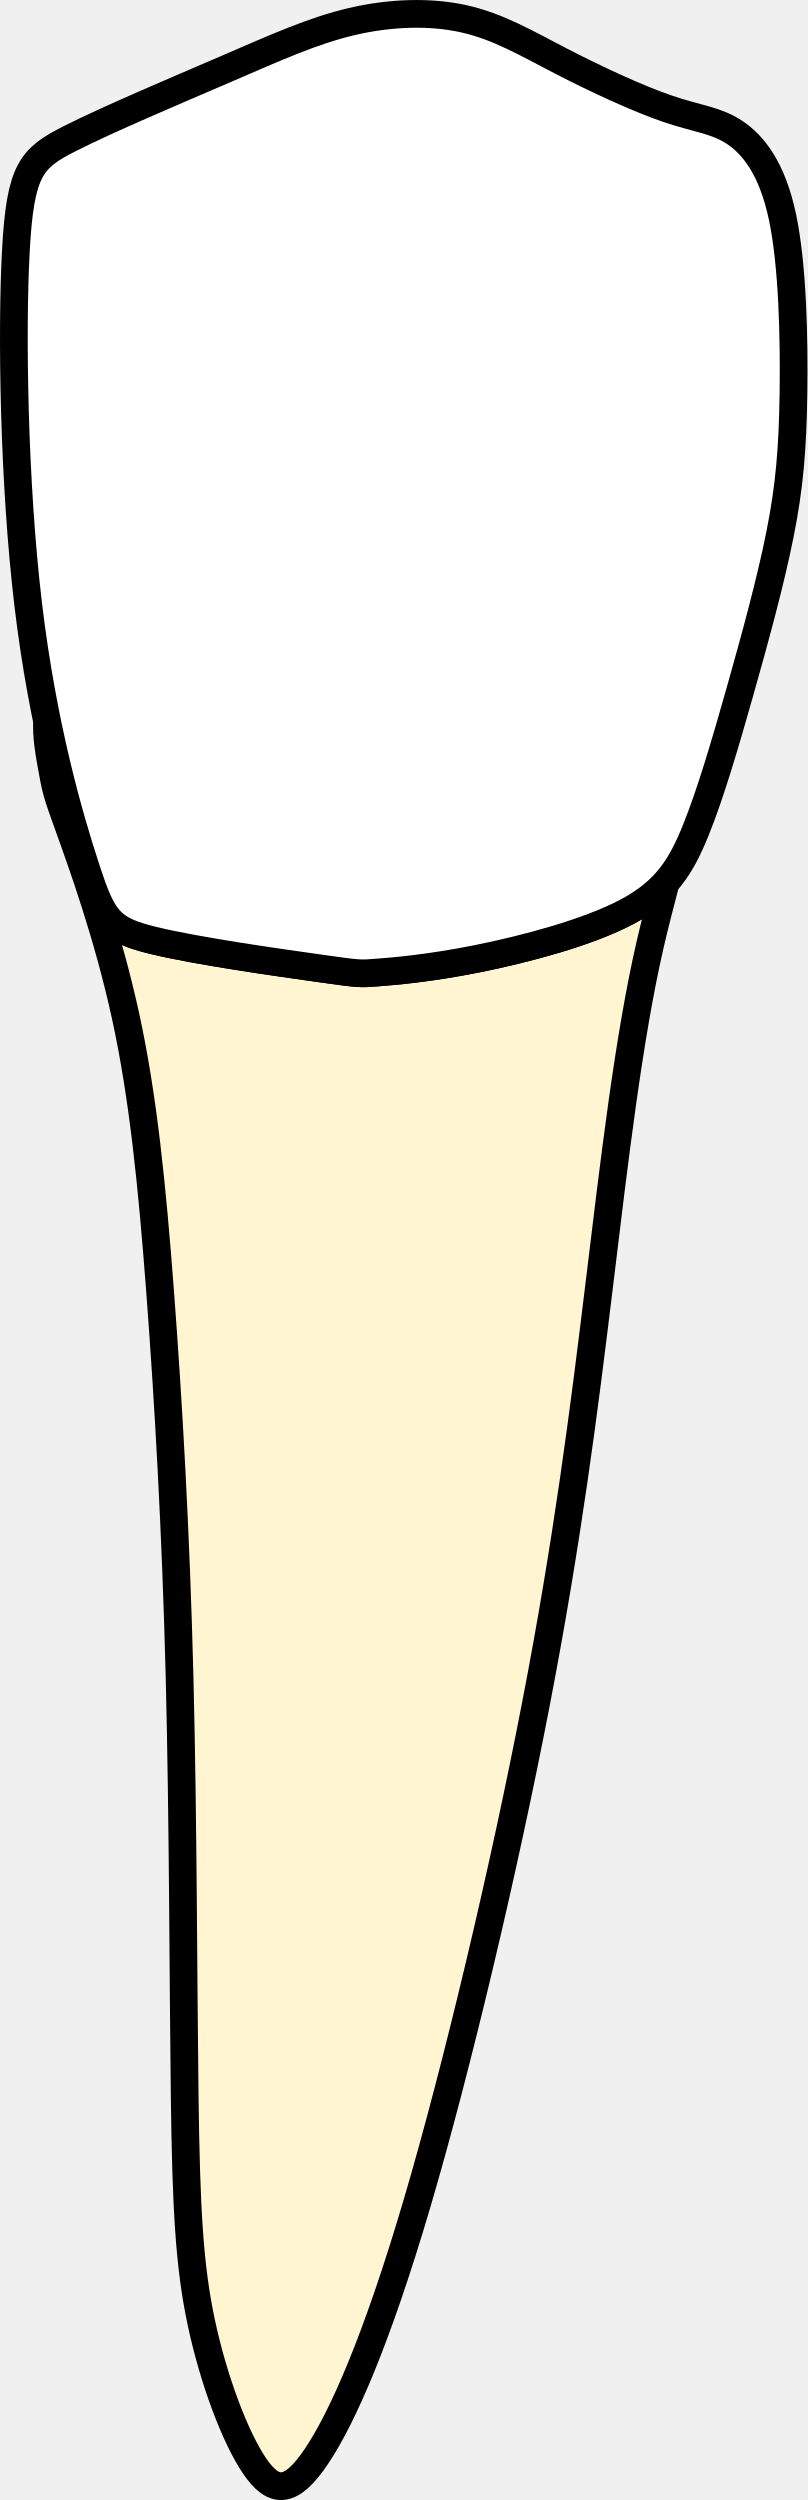
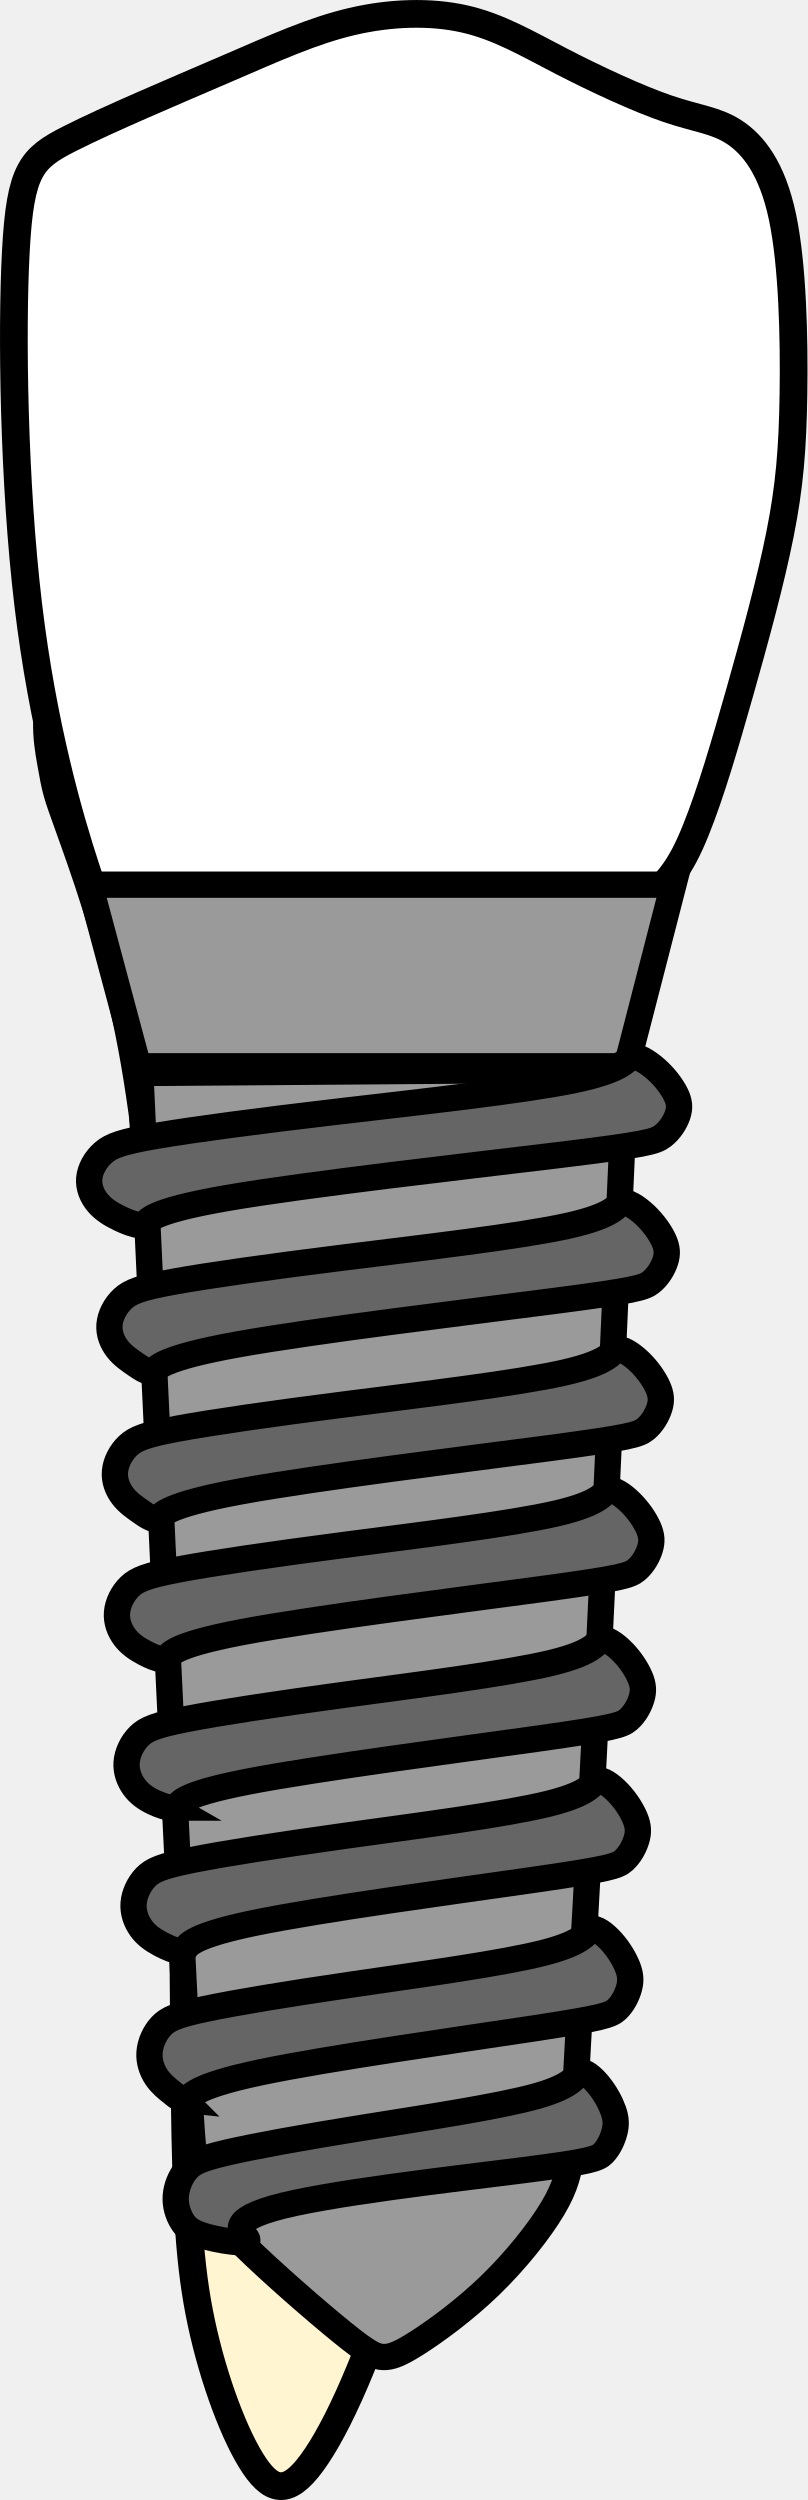
<svg xmlns="http://www.w3.org/2000/svg" width="29.136" height="90.206" viewBox="0 0 29.136 90.206" version="1.1" id="svg1" xml:space="preserve">
  <path id="tooth_45_root" style="fill:#fff5d0;fill-opacity:1;stroke:#000000;stroke-width:1;stroke-dasharray:none" d="m 1.697,26.005 c -0.022,0.586 0.072,1.114 0.14,1.5 0.188,1.056 0.188,1.055 0.657,2.357 0.469,1.302 1.407,3.907 2.037,6.799 0.63,2.893 0.954,6.074 1.249,9.981 0.295,3.907 0.563,8.539 0.698,13.817 0.134,5.278 0.133,11.201 0.186,15.204 0.054,4.003 0.161,6.087 0.603,8.157 0.443,2.07 1.22,4.127 1.918,5.156 0.698,1.028 1.315,1.027 2.241,-0.357 0.926,-1.385 2.16,-4.154 3.622,-9.117 1.462,-4.963 3.151,-12.117 4.291,-18.026 1.14,-5.908 1.731,-10.57 2.281,-15.094 0.55,-4.524 1.059,-8.911 1.837,-12.297 0.186,-0.809 0.385,-1.553 0.567,-2.259 -0.355,0.398 -0.796,0.749 -1.401,1.07 -1.404,0.746 -3.66,1.347 -5.412,1.697 -1.752,0.35 -2.998,0.45 -3.621,0.499 -0.623,0.049 -0.623,0.049 -2.085,-0.157 C 10.046,34.731 7.122,34.318 5.539,33.934 3.956,33.551 3.715,33.195 3.112,31.358 2.719,30.164 2.174,28.337 1.697,26.006 Z" />
  <path style="fill:#ffffff;fill-opacity:1;stroke:#000000;stroke-width:1;stroke-dasharray:none" d="M 11.508,34.936 C 10.046,34.73 7.121,34.319 5.539,33.935 3.956,33.551 3.714,33.195 3.111,31.358 2.507,29.521 1.541,26.203 1.018,21.816 0.495,17.429 0.415,11.974 0.573,9.043 0.732,6.112 1.129,5.706 2.514,5.004 3.898,4.302 6.269,3.303 8.121,2.504 9.973,1.704 11.305,1.103 12.693,0.778 c 1.387,-0.325 2.829,-0.373 4.057,-0.097 1.228,0.276 2.243,0.877 3.5,1.527 1.257,0.649 2.755,1.347 3.837,1.716 1.081,0.368 1.745,0.407 2.419,0.853 0.673,0.446 1.356,1.299 1.726,3.044 0.37,1.745 0.427,4.381 0.398,6.378 -0.029,1.997 -0.142,3.354 -0.484,5.07 -0.341,1.716 -0.911,3.79 -1.451,5.7 -0.541,1.91 -1.053,3.654 -1.584,4.973 -0.531,1.318 -1.081,2.21 -2.485,2.957 -1.404,0.746 -3.661,1.347 -5.413,1.697 -1.752,0.35 -2.997,0.448 -3.62,0.497 -0.623,0.049 -0.623,0.049 -2.085,-0.157 z" id="tooth_45_crown" />
-   <g id="tooth_45_implant" style="display: none">
+   <g id="tooth_45_implant">
    <path id="tooth_45_implant-1" style="fill:#9a9a9a;fill-opacity:1;stroke:#000000;stroke-width:0.949;stroke-dasharray:none" d="m 13.833,85.047 c 0.281,0.007 0.577,-0.097 1.236,-0.519 0.659,-0.422 1.681,-1.163 2.615,-2.066 0.933,-0.904 1.779,-1.97 2.26,-2.777 0.481,-0.807 0.599,-1.357 0.673,-2.045 0.074,-0.689 0.102,-1.519 0.236,-3.911 0.133,-2.392 0.372,-6.346 0.676,-12.464 0.304,-6.118 0.674,-14.4 1.045,-22.681 L 5.064,38.716 c 0.252,5.422 0.503,10.843 0.807,17.243 0.304,6.4 0.658,13.776 0.865,17.769 0.207,3.992 0.267,4.601 0.482,5.179 0.215,0.578 0.586,1.126 1.578,2.104 0.993,0.978 2.608,2.383 3.549,3.146 0.941,0.763 1.207,0.883 1.489,0.89 z m 8.776,-46.573 1.689,-6.553 H 3.233 l 1.756,6.553 z" />
    <path id="tooth_45_implant-2" style="fill:#656565;fill-opacity:1;stroke:#000000;stroke-width:0.949;stroke-dasharray:none" d="m 8.629,80.903 c 0.187,0.005 0.308,-0.019 0.294,-0.088 -0.038,-0.182 -0.888,-0.604 0.926,-1.132 1.814,-0.529 6.512,-1.057 8.989,-1.372 2.477,-0.315 2.734,-0.415 2.934,-0.621 0.199,-0.206 0.34,-0.518 0.404,-0.78 0.064,-0.262 0.052,-0.476 -0.048,-0.757 -0.1,-0.281 -0.287,-0.628 -0.525,-0.919 -0.238,-0.292 -0.527,-0.527 -0.676,-0.455 -0.148,0.072 -0.155,0.451 -1.532,0.844 -1.377,0.393 -4.125,0.799 -6.336,1.155 -2.211,0.356 -3.888,0.663 -4.866,0.89 -0.979,0.227 -1.259,0.375 -1.472,0.63 -0.213,0.254 -0.358,0.614 -0.379,0.951 -0.021,0.337 0.081,0.653 0.229,0.897 0.148,0.243 0.344,0.415 0.905,0.567 0.351,0.095 0.844,0.182 1.155,0.19 z M 6.653,75.778 c 0.04,0.004 0.077,-0.005 0.108,-0.029 0.126,-0.098 0.177,-0.454 2.617,-0.97 2.44,-0.516 7.268,-1.192 9.823,-1.58 2.555,-0.388 2.837,-0.49 3.055,-0.694 0.218,-0.205 0.372,-0.513 0.442,-0.774 0.07,-0.261 0.057,-0.473 -0.052,-0.753 -0.109,-0.279 -0.313,-0.625 -0.573,-0.915 -0.26,-0.29 -0.578,-0.524 -0.74,-0.452 -0.162,0.072 -0.169,0.449 -1.674,0.84 -1.505,0.391 -4.506,0.795 -6.922,1.149 -2.416,0.354 -4.247,0.658 -5.317,0.884 -1.069,0.226 -1.377,0.375 -1.61,0.628 -0.233,0.253 -0.391,0.609 -0.415,0.945 -0.023,0.335 0.088,0.648 0.25,0.89 0.162,0.242 0.377,0.413 0.584,0.578 0.155,0.124 0.306,0.243 0.425,0.254 z M 6.494,70.403 c 0.061,0.004 0.111,-0.003 0.144,-0.027 0.132,-0.098 -0.005,-0.459 2.458,-0.976 2.463,-0.517 7.526,-1.191 10.206,-1.578 2.68,-0.387 2.976,-0.488 3.205,-0.692 0.228,-0.204 0.389,-0.512 0.463,-0.771 0.074,-0.26 0.062,-0.47 -0.052,-0.749 -0.114,-0.278 -0.329,-0.624 -0.603,-0.913 -0.273,-0.289 -0.605,-0.522 -0.776,-0.45 -0.17,0.072 -0.179,0.449 -1.758,0.838 -1.578,0.39 -4.726,0.792 -7.26,1.145 -2.534,0.353 -4.456,0.655 -5.577,0.88 -1.122,0.225 -1.445,0.374 -1.689,0.626 -0.244,0.252 -0.409,0.608 -0.434,0.942 -0.025,0.334 0.093,0.645 0.263,0.886 0.17,0.241 0.394,0.413 0.707,0.58 0.235,0.125 0.519,0.248 0.703,0.261 z m -0.267,-5.173 c 0.06,-2.73e-4 0.108,-0.011 0.142,-0.035 0.135,-0.098 0.023,-0.413 2.56,-0.907 2.537,-0.494 7.723,-1.167 10.467,-1.553 2.744,-0.386 3.046,-0.486 3.28,-0.69 0.234,-0.204 0.4,-0.51 0.475,-0.769 0.076,-0.259 0.063,-0.471 -0.054,-0.749 -0.117,-0.278 -0.337,-0.623 -0.617,-0.911 -0.28,-0.288 -0.62,-0.522 -0.794,-0.45 -0.174,0.071 -0.183,0.447 -1.799,0.836 -1.616,0.389 -4.838,0.793 -7.433,1.145 -2.595,0.352 -4.562,0.653 -5.711,0.878 -1.149,0.225 -1.479,0.372 -1.728,0.623 -0.25,0.251 -0.421,0.607 -0.446,0.94 -0.025,0.333 0.095,0.645 0.269,0.886 0.174,0.241 0.403,0.41 0.709,0.555 0.229,0.108 0.503,0.203 0.682,0.202 z M 5.858,59.869 c 0.057,0.002 0.105,-0.009 0.14,-0.033 0.14,-0.098 0.067,-0.437 2.715,-0.942 2.647,-0.505 8.014,-1.174 10.855,-1.56 2.84,-0.385 3.154,-0.485 3.396,-0.688 0.242,-0.203 0.412,-0.511 0.49,-0.769 0.078,-0.259 0.065,-0.469 -0.056,-0.746 -0.121,-0.277 -0.349,-0.619 -0.638,-0.907 -0.289,-0.288 -0.641,-0.522 -0.821,-0.45 -0.18,0.071 -0.189,0.446 -1.862,0.834 -1.673,0.388 -5.01,0.79 -7.696,1.141 -2.686,0.351 -4.72,0.651 -5.909,0.876 -1.189,0.224 -1.532,0.373 -1.791,0.623 -0.259,0.251 -0.433,0.606 -0.459,0.938 -0.026,0.333 0.097,0.644 0.277,0.884 0.18,0.24 0.418,0.408 0.713,0.565 0.221,0.118 0.474,0.229 0.646,0.236 z M 5.579,54.807 c 0.045,0.004 0.085,-0.005 0.121,-0.029 0.143,-0.097 0.201,-0.452 2.971,-0.963 2.77,-0.511 8.254,-1.179 11.155,-1.564 2.901,-0.385 3.22,-0.485 3.467,-0.688 0.247,-0.203 0.423,-0.509 0.502,-0.767 0.08,-0.258 0.065,-0.468 -0.058,-0.744 -0.124,-0.277 -0.357,-0.62 -0.653,-0.907 -0.296,-0.287 -0.654,-0.519 -0.838,-0.448 -0.184,0.071 -0.193,0.445 -1.902,0.832 -1.709,0.387 -5.117,0.788 -7.861,1.138 -2.744,0.35 -4.824,0.652 -6.038,0.876 -1.214,0.224 -1.562,0.371 -1.826,0.621 -0.264,0.25 -0.445,0.604 -0.471,0.936 -0.027,0.332 0.099,0.642 0.284,0.882 0.184,0.24 0.428,0.408 0.663,0.571 0.176,0.123 0.348,0.243 0.484,0.254 z m -0.169,-5.308 c 0.046,0.004 0.089,-0.005 0.125,-0.029 0.146,-0.097 0.205,-0.449 3.034,-0.959 2.828,-0.51 8.424,-1.18 11.386,-1.564 2.962,-0.384 3.288,-0.483 3.54,-0.686 0.252,-0.203 0.431,-0.507 0.513,-0.765 0.082,-0.258 0.068,-0.468 -0.058,-0.744 -0.126,-0.276 -0.365,-0.618 -0.667,-0.905 -0.302,-0.287 -0.667,-0.519 -0.855,-0.448 -0.188,0.071 -0.199,0.445 -1.943,0.832 -1.745,0.387 -5.224,0.786 -8.025,1.136 -2.801,0.35 -4.924,0.65 -6.163,0.874 -1.24,0.224 -1.596,0.371 -1.866,0.621 -0.27,0.25 -0.452,0.603 -0.48,0.934 -0.027,0.331 0.102,0.64 0.29,0.88 0.188,0.239 0.436,0.408 0.676,0.571 0.18,0.122 0.356,0.241 0.494,0.252 z M 5.051,44.205 c 0.064,0.003 0.118,-0.007 0.156,-0.031 0.155,-0.097 0.063,-0.44 2.979,-0.945 2.916,-0.505 8.84,-1.169 11.974,-1.551 3.135,-0.382 3.48,-0.482 3.747,-0.684 0.267,-0.202 0.456,-0.506 0.542,-0.763 0.086,-0.257 0.071,-0.465 -0.063,-0.74 -0.134,-0.275 -0.385,-0.615 -0.705,-0.901 -0.319,-0.285 -0.706,-0.517 -0.905,-0.446 -0.199,0.071 -0.21,0.443 -2.056,0.828 -1.846,0.385 -5.53,0.784 -8.494,1.132 -2.964,0.348 -5.21,0.647 -6.522,0.869 -1.312,0.223 -1.689,0.368 -1.975,0.617 -0.285,0.249 -0.48,0.6 -0.509,0.93 -0.029,0.33 0.107,0.639 0.306,0.878 0.199,0.238 0.461,0.406 0.792,0.565 0.248,0.119 0.536,0.233 0.73,0.242 z" />
  </g>
</svg>
